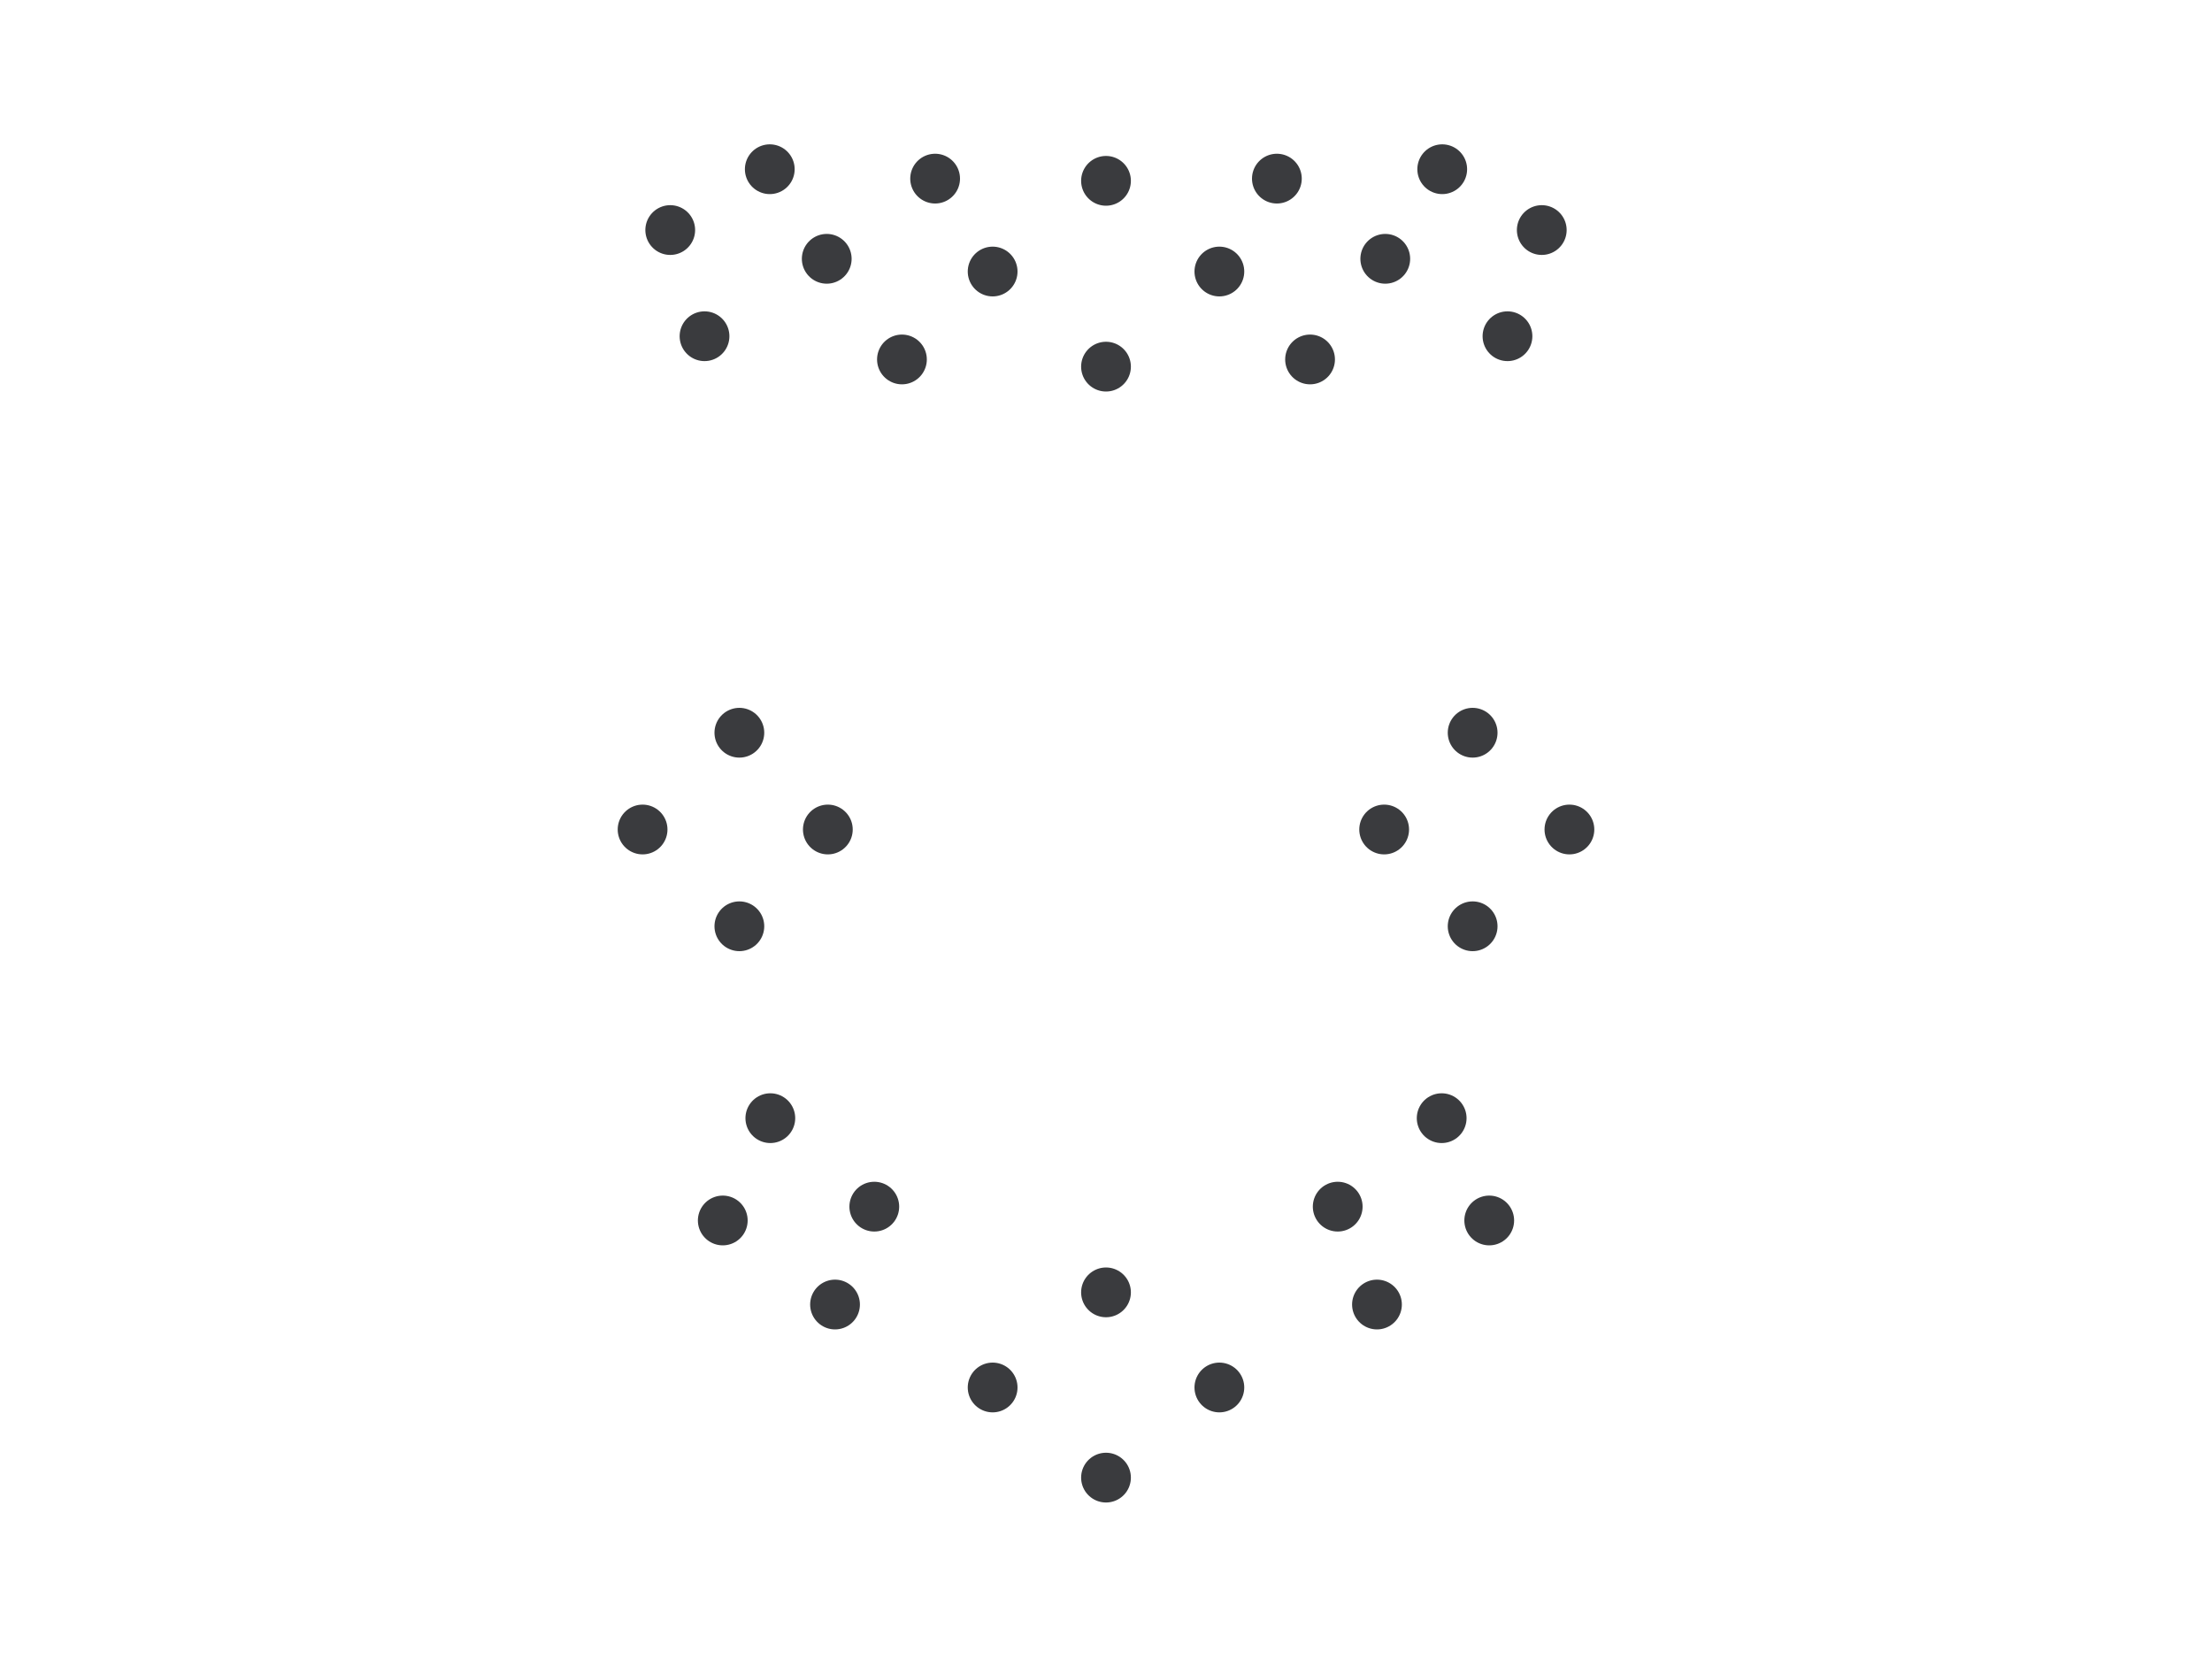
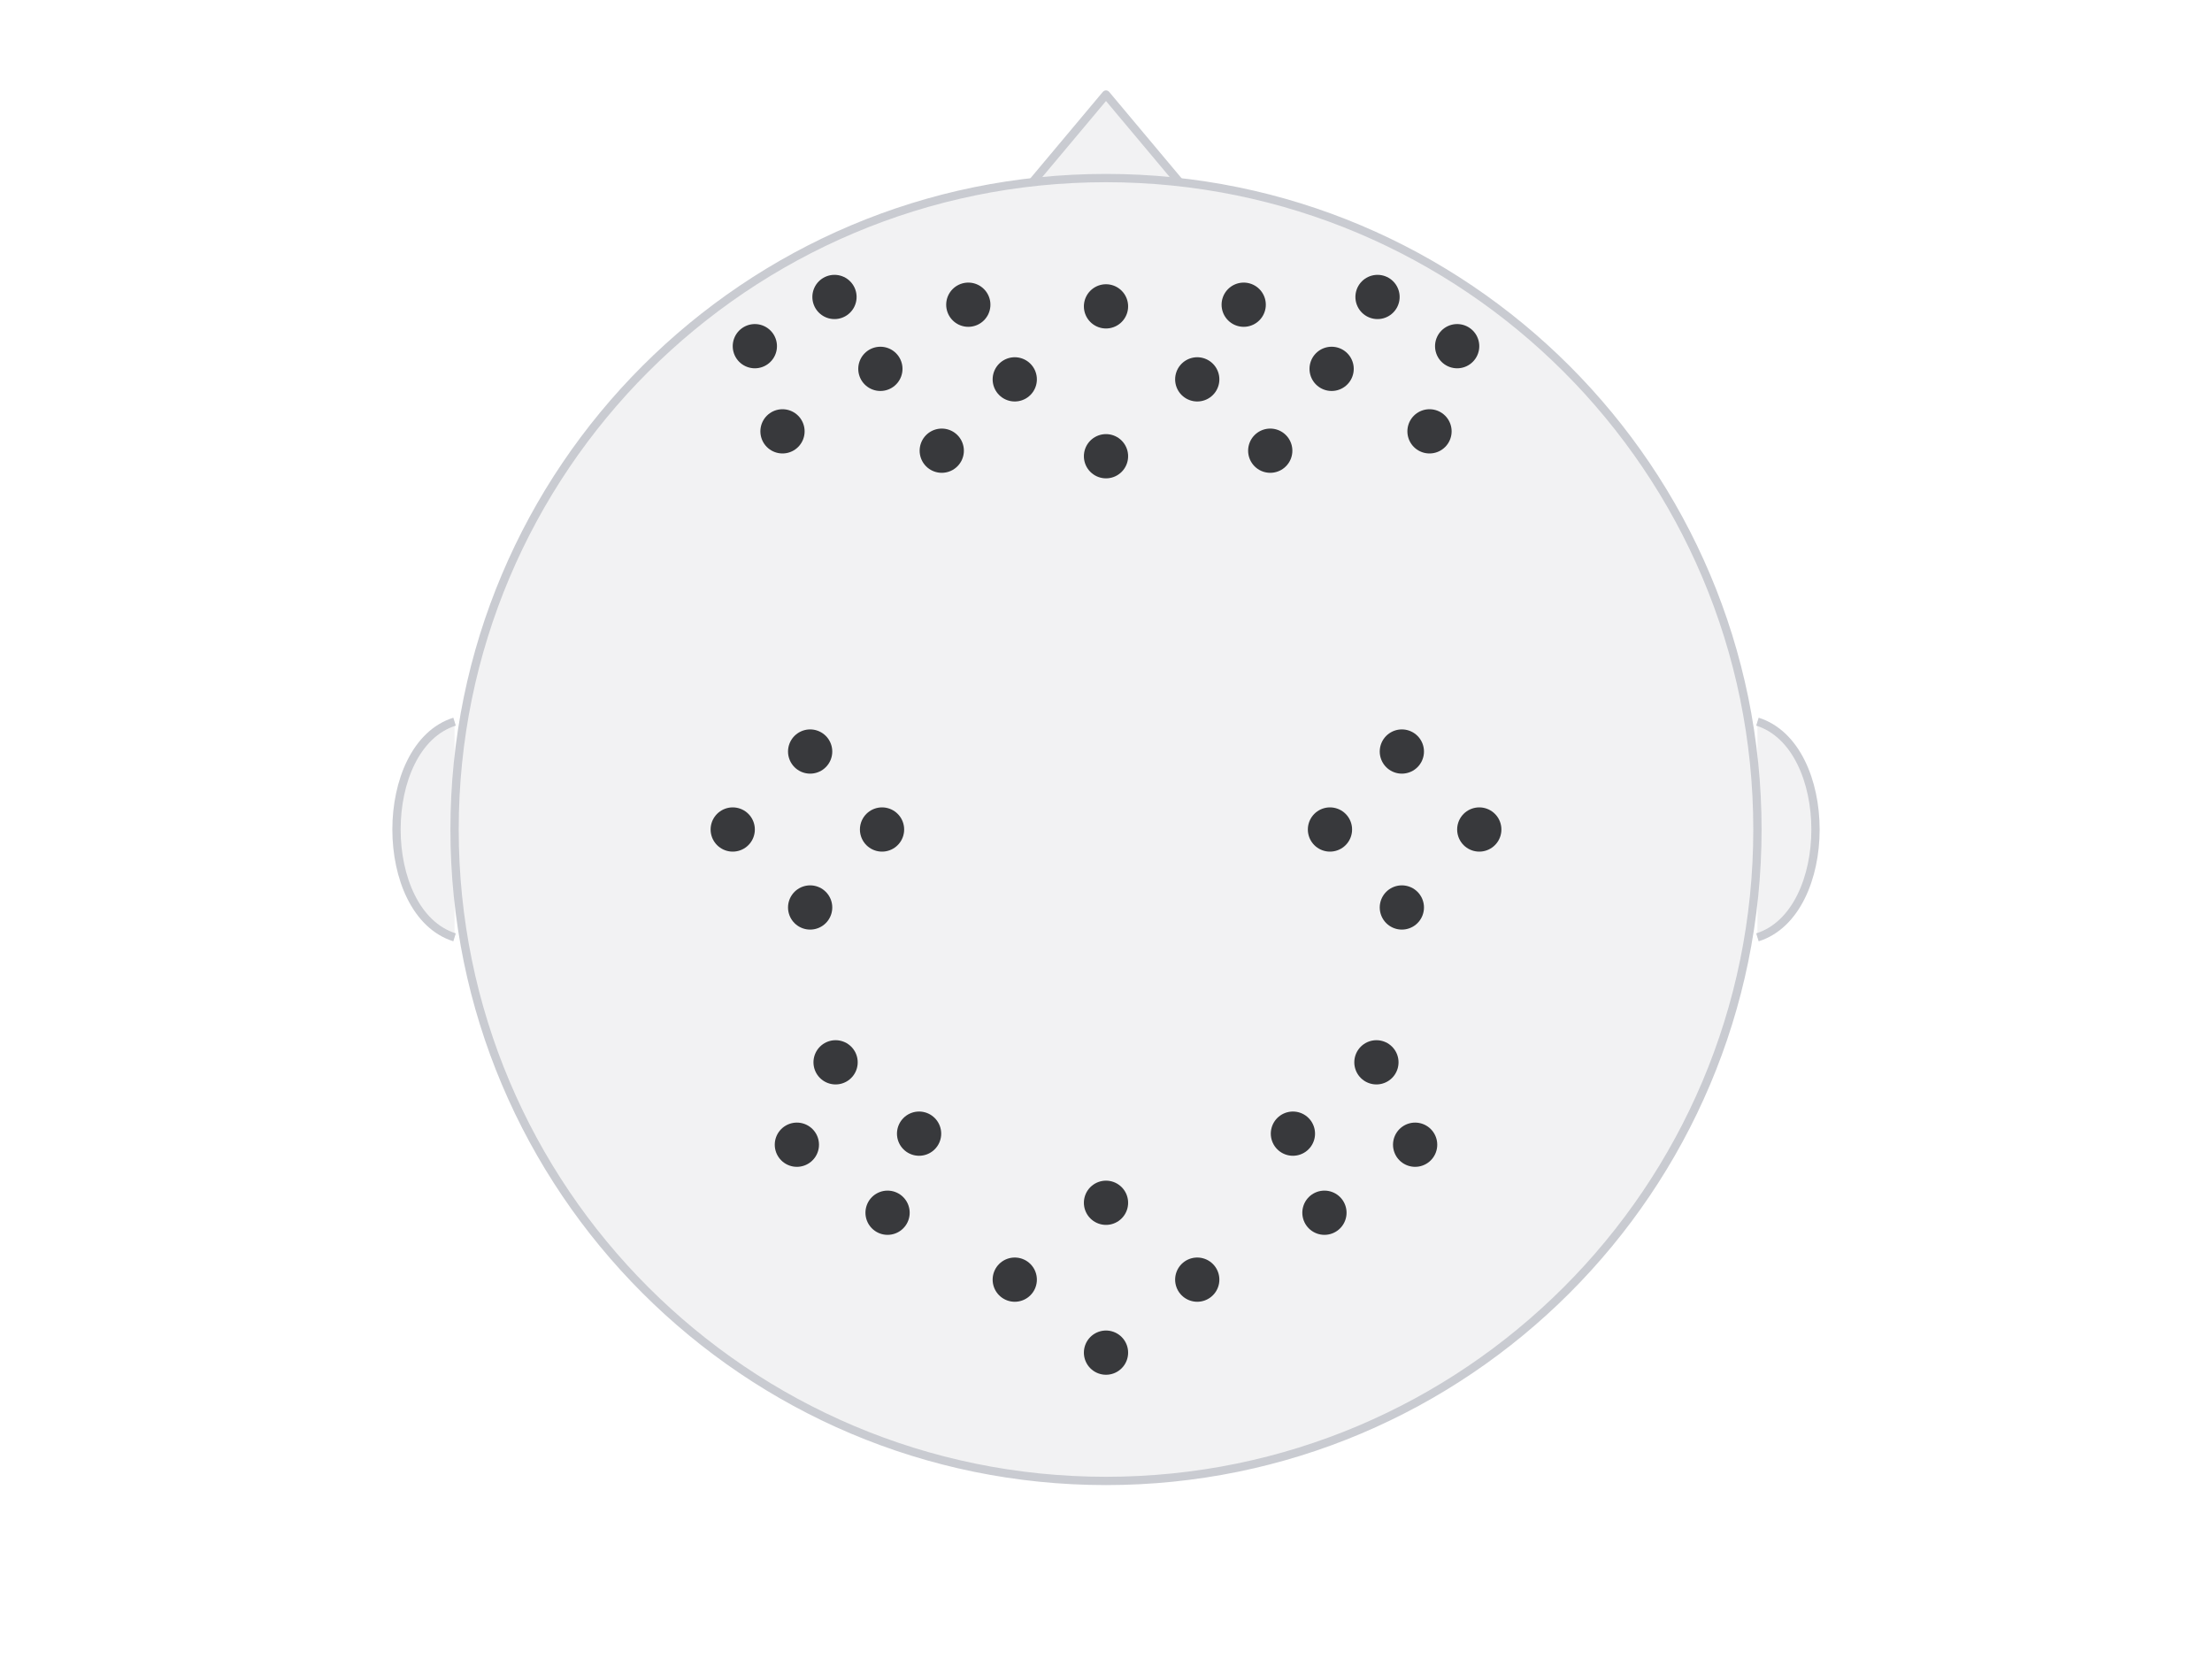
<svg xmlns="http://www.w3.org/2000/svg" viewBox="0 0 400 300" role="img">
-   <path d="M121.2 41.6h0M127.4 60.8h0M139.2 30.6h0M149.5 46.8h0M169.1 32.3h0M163.1 65h0M179.5 49.1h0M200 66.3h0M200 32.7h0M220.5 49.1h0M230.9 32.3h0M133.7 132.5h0M149.7 150h0M116.2 150h0M133.7 167.5h0M139.3 202.2h0M158.1 218.2h0M130.7 220.7h0M151 235.9h0M236.9 65h0M250.5 46.8h0M272.6 60.8h0M260.8 30.6h0M278.8 41.6h0M266.3 132.5h0M283.8 150h0M250.3 150h0M266.3 167.5h0M260.7 202.2h0M269.3 220.7h0M241.9 218.2h0M249 235.9h0M200 233.7h0M179.5 250.9h0M220.5 250.9h0M200 267.2h0" fill="none" stroke="#17191c" stroke-width="9" stroke-linecap="round" opacity=".85" />
+   <path d="M82.2 130.5C68.2 134.9 68.2 165.1 82.2 169.5M317.8 130.5C331.8 134.9 331.8 165.1 317.8 169.5M186 33.8L200 17.1L214 33.8" fill="#f2f2f3" stroke="#c9cbd1" stroke-width="1.5" stroke-linejoin="round" />
+   <circle cx="200" cy="150" r="117.8" fill="#f2f2f3" stroke="#c9cbd1" stroke-width="1.5" />
+   <path d="M136.5 62.6h0M141.5 78h0M150.9 53.7h0M159.2 66.7h0M175.1 55.1h0M170.3 81.5h0M183.5 68.6h0M200 82.5h0M200 55.4h0M216.5 68.6h0M224.9 55.1h0M146.5 135.9h0M159.5 150h0M132.5 150h0M146.5 164.1h0M151.1 192.1h0M166.2 205h0M144.1 207h0M160.5 219.3h0M229.7 81.5h0M240.8 66.7h0M258.5 78h0M249.1 53.7h0M263.5 62.6h0M253.5 135.9h0M267.5 150h0M240.5 150h0M253.5 164.1h0M248.9 192.1h0M255.9 207h0M233.8 205h0M239.5 219.3h0M200 217.5h0M183.5 231.4h0M216.5 231.4h0M200 244.6h0" fill="none" stroke="#17191c" stroke-width="8" stroke-linecap="round" opacity=".85" />
</svg>
